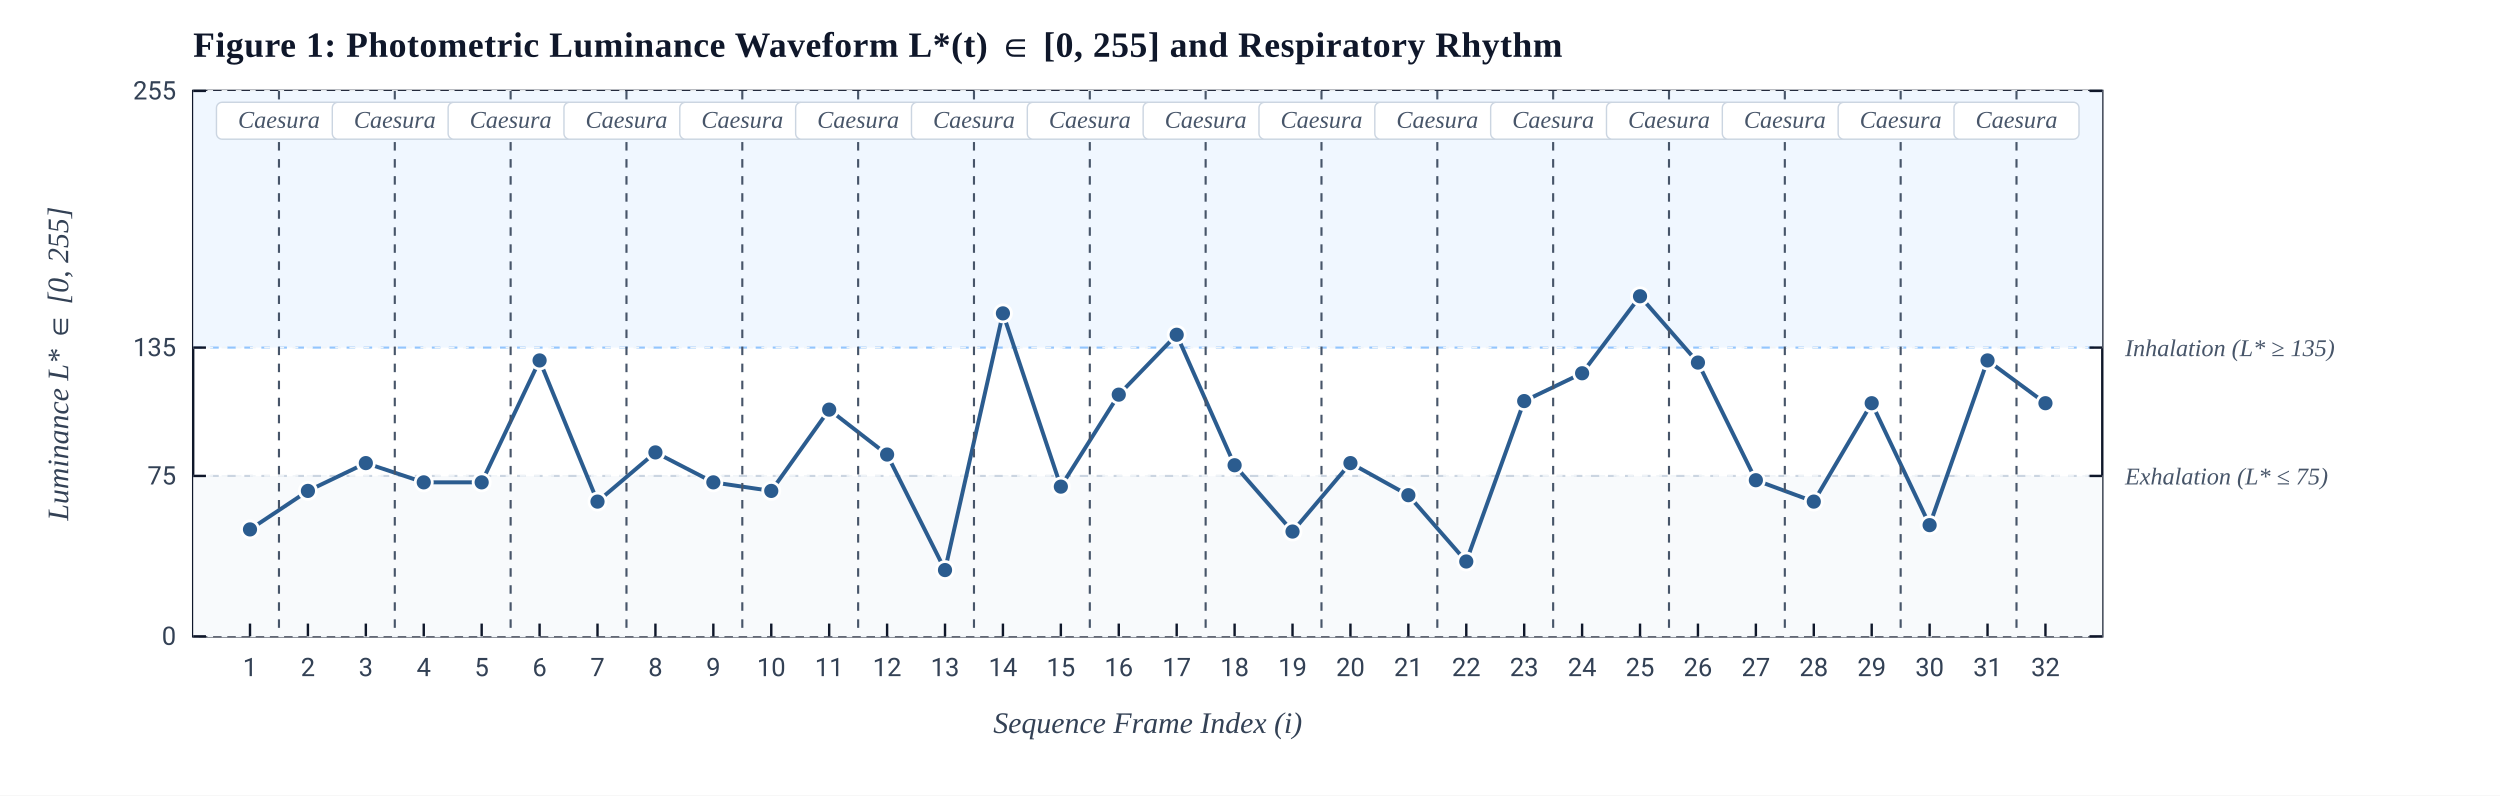
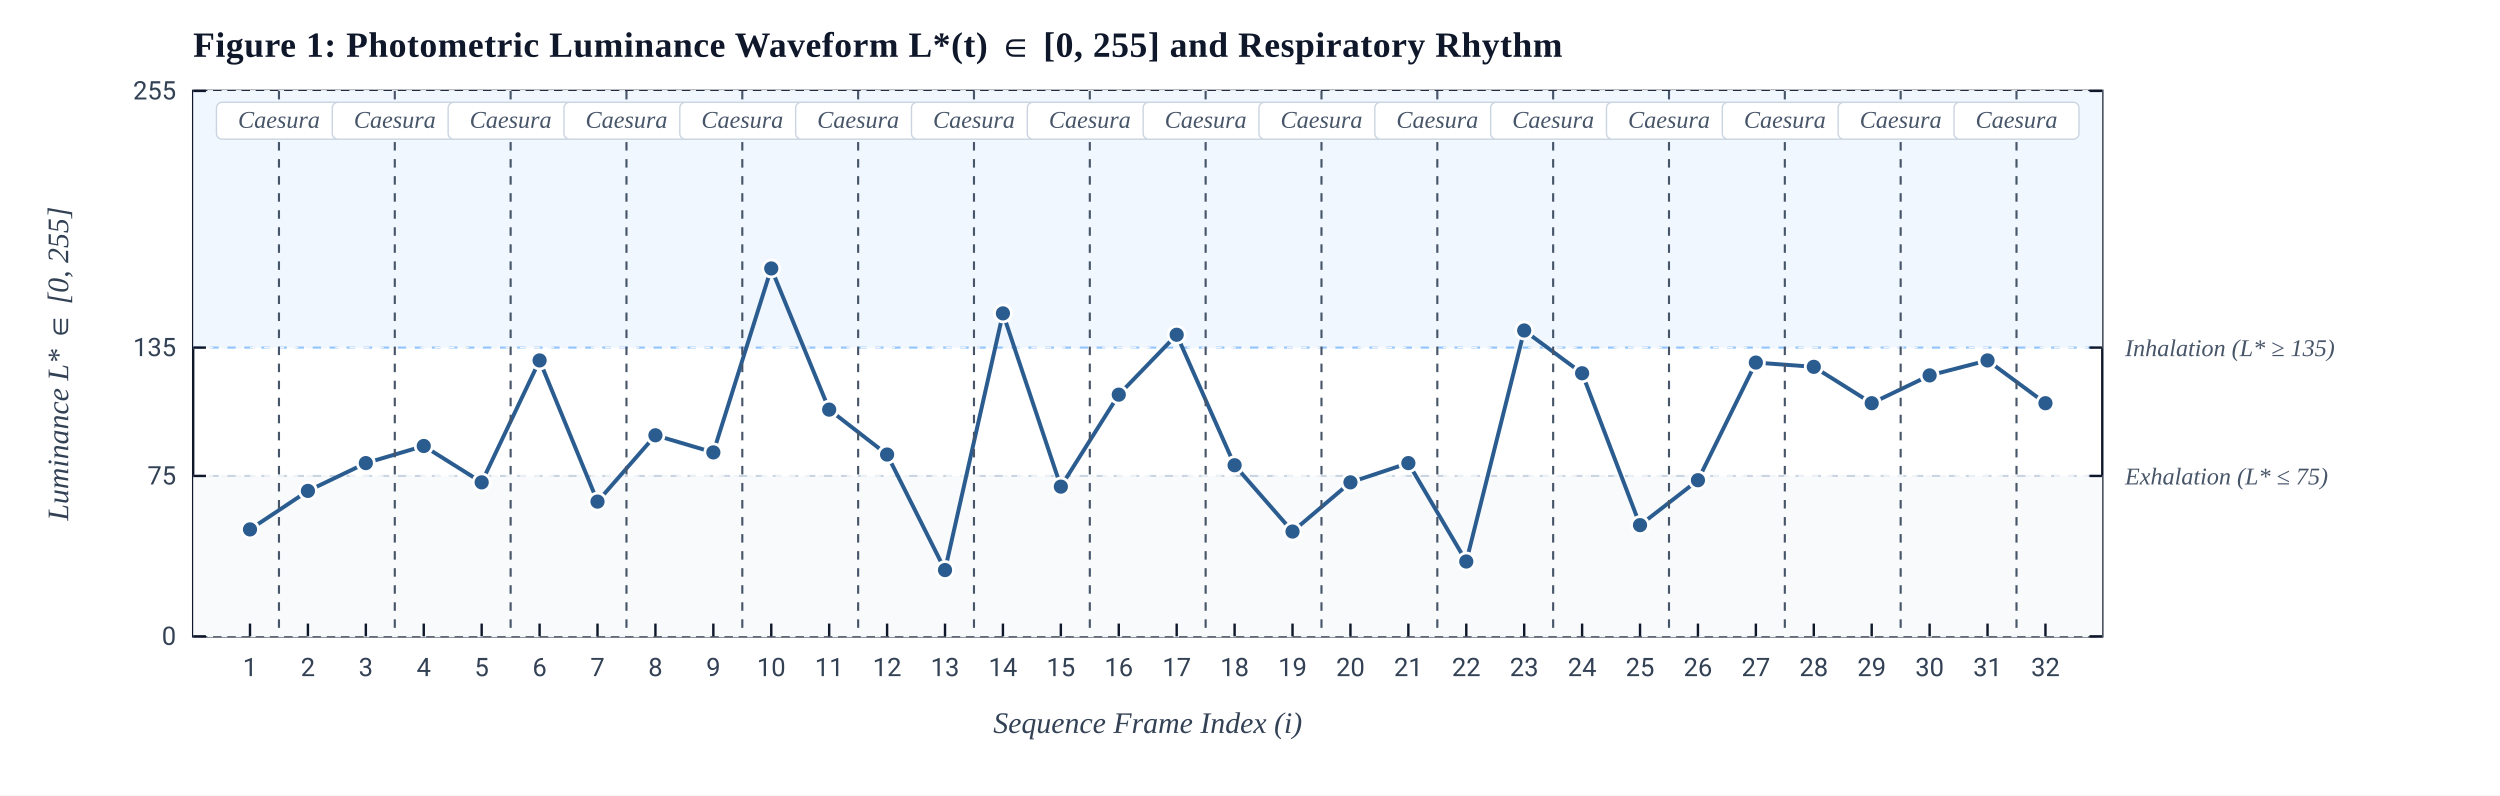
<svg xmlns="http://www.w3.org/2000/svg" viewBox="0 0 880 280" width="100%" height="100%">
  <style>
    .paper-bg { fill: #ffffff; }
    .spine-box { fill: #ffffff; stroke: #0f172a; stroke-width: 0.85; }
    .academic-grid { stroke: #f1f5f9; stroke-width: 0.6; stroke-dasharray: 2 3; }
    .tick-line { stroke: #0f172a; stroke-width: 0.85; }
    .fig-heading { fill: #0f172a; font-family: "Times New Roman", Times, "Nimbus Roman No9 L", "Liberation Serif", serif; font-size: 12.5px; font-weight: bold; letter-spacing: 0.2px; }
    .axis-title { fill: #334155; font-family: "Times New Roman", Times, "Nimbus Roman No9 L", "Liberation Serif", serif; font-size: 10.5px; font-style: italic; }
    .tick-label { fill: #334155; font-family: -apple-system, BlinkMacSystemFont, "Segoe UI", Roboto, Helvetica, Arial, sans-serif; font-size: 9px; font-variant-numeric: tabular-nums; }
    .threshold-label { fill: #475569; font-family: "Times New Roman", Times, "Nimbus Roman No9 L", "Liberation Serif", serif; font-size: 8.5px; font-style: italic; }
  </style>
  <rect width="880" height="280" class="paper-bg" />
  <text x="68" y="20" class="fig-heading">Figure 1: Photometric Luminance Waveform L*(t) ∈ [0, 255] and Respiratory Rhythm</text>
  <rect x="68" y="32" width="672" height="192" class="spine-box" />
  <rect x="68" y="32" width="672" height="90.353" fill="#f0f7ff" stroke="none" />
  <rect x="68" y="167.529" width="672" height="56.471" fill="#f8fafc" stroke="none" />
  <line x1="68" y1="122.353" x2="740" y2="122.353" stroke="#93c5fd" stroke-width="0.75" stroke-dasharray="3 3" />
  <text x="748" y="125.353" class="threshold-label" fill="#2b5c8f" text-anchor="start">Inhalation (L* ≥ 135)</text>
  <line x1="68" y1="167.529" x2="740" y2="167.529" stroke="#cbd5e1" stroke-width="0.75" stroke-dasharray="3 3" />
  <text x="748" y="170.529" class="threshold-label" fill="#475569" text-anchor="start">Exhalation (L* ≤ 75)</text>
  <text transform="translate(24, 128) rotate(-90)" class="axis-title" text-anchor="middle">Luminance L* ∈ [0, 255]</text>
  <line x1="68" y1="32" x2="740" y2="32" class="academic-grid" />
  <line x1="68" y1="32" x2="72.5" y2="32" class="tick-line" />
  <line x1="735.5" y1="32" x2="740" y2="32" class="tick-line" />
  <text x="62" y="35" class="tick-label" text-anchor="end">255</text>
  <line x1="68" y1="122.353" x2="740" y2="122.353" class="academic-grid" />
  <line x1="68" y1="122.353" x2="72.5" y2="122.353" class="tick-line" />
  <line x1="735.5" y1="122.353" x2="740" y2="122.353" class="tick-line" />
  <text x="62" y="125.353" class="tick-label" text-anchor="end">135</text>
  <line x1="68" y1="167.529" x2="740" y2="167.529" class="academic-grid" />
  <line x1="68" y1="167.529" x2="72.5" y2="167.529" class="tick-line" />
  <line x1="735.5" y1="167.529" x2="740" y2="167.529" class="tick-line" />
  <text x="62" y="170.529" class="tick-label" text-anchor="end">75</text>
  <line x1="68" y1="224" x2="740" y2="224" class="academic-grid" />
  <line x1="68" y1="224" x2="72.5" y2="224" class="tick-line" />
  <line x1="735.5" y1="224" x2="740" y2="224" class="tick-line" />
  <text x="62" y="227" class="tick-label" text-anchor="end">0</text>
-   <path d="M 88 186.353 L 108.387 172.8 L 128.774 163.012 L 149.161 169.788 L 169.548 169.788 L 189.935 126.871 L 210.323 176.565 L 230.71 159.247 L 251.097 169.788 L 271.484 172.8 L 291.871 144.188 L 312.258 160 L 332.645 200.659 L 353.032 110.306 L 373.419 171.294 L 393.806 138.918 L 414.194 117.835 L 434.581 163.765 L 454.968 187.106 L 475.355 163.012 L 495.742 174.306 L 516.129 197.647 L 536.516 141.176 L 556.903 131.388 L 577.29 104.282 L 597.677 127.624 L 618.065 169.035 L 638.452 176.565 L 658.839 141.929 L 679.226 184.847 L 699.613 126.871 L 720 141.929" fill="none" stroke="#2b5c8f" stroke-width="1.4" stroke-linejoin="round" stroke-linecap="round" />
+   <path d="M 88 186.353 L 108.387 172.8 L 128.774 163.012 L 149.161 156.988 L 169.548 169.788 L 189.935 126.871 L 210.323 176.565 L 230.71 153.224 L 251.097 159.247 L 271.484 94.494 L 291.871 144.188 L 312.258 160 L 332.645 200.659 L 353.032 110.306 L 373.419 171.294 L 393.806 138.918 L 414.194 117.835 L 434.581 163.765 L 454.968 187.106 L 475.355 169.788 L 495.742 163.012 L 516.129 197.647 L 536.516 116.329 L 556.903 131.388 L 577.29 184.847 L 597.677 169.035 L 618.065 127.624 L 638.452 129.129 L 658.839 141.929 L 679.226 132.141 L 699.613 126.871 L 720 141.929" fill="none" stroke="#2b5c8f" stroke-width="1.4" stroke-linejoin="round" stroke-linecap="round" />
  <line x1="98.194" y1="32" x2="98.194" y2="224" stroke="#475569" stroke-width="0.75" stroke-dasharray="3 3" />
  <rect x="76.194" y="36" width="44" height="13" fill="#ffffff" stroke="#cbd5e1" stroke-width="0.5" rx="2" />
  <text x="98.194" y="45" class="threshold-label" fill="#334155" text-anchor="middle">Caesura</text>
  <line x1="138.968" y1="32" x2="138.968" y2="224" stroke="#475569" stroke-width="0.75" stroke-dasharray="3 3" />
  <rect x="116.968" y="36" width="44" height="13" fill="#ffffff" stroke="#cbd5e1" stroke-width="0.5" rx="2" />
  <text x="138.968" y="45" class="threshold-label" fill="#334155" text-anchor="middle">Caesura</text>
  <line x1="179.742" y1="32" x2="179.742" y2="224" stroke="#475569" stroke-width="0.75" stroke-dasharray="3 3" />
  <rect x="157.742" y="36" width="44" height="13" fill="#ffffff" stroke="#cbd5e1" stroke-width="0.5" rx="2" />
  <text x="179.742" y="45" class="threshold-label" fill="#334155" text-anchor="middle">Caesura</text>
  <line x1="220.516" y1="32" x2="220.516" y2="224" stroke="#475569" stroke-width="0.75" stroke-dasharray="3 3" />
  <rect x="198.516" y="36" width="44" height="13" fill="#ffffff" stroke="#cbd5e1" stroke-width="0.5" rx="2" />
  <text x="220.516" y="45" class="threshold-label" fill="#334155" text-anchor="middle">Caesura</text>
  <line x1="261.29" y1="32" x2="261.29" y2="224" stroke="#475569" stroke-width="0.75" stroke-dasharray="3 3" />
  <rect x="239.29" y="36" width="44" height="13" fill="#ffffff" stroke="#cbd5e1" stroke-width="0.5" rx="2" />
  <text x="261.29" y="45" class="threshold-label" fill="#334155" text-anchor="middle">Caesura</text>
  <line x1="302.065" y1="32" x2="302.065" y2="224" stroke="#475569" stroke-width="0.75" stroke-dasharray="3 3" />
  <rect x="280.065" y="36" width="44" height="13" fill="#ffffff" stroke="#cbd5e1" stroke-width="0.5" rx="2" />
  <text x="302.065" y="45" class="threshold-label" fill="#334155" text-anchor="middle">Caesura</text>
  <line x1="342.839" y1="32" x2="342.839" y2="224" stroke="#475569" stroke-width="0.75" stroke-dasharray="3 3" />
  <rect x="320.839" y="36" width="44" height="13" fill="#ffffff" stroke="#cbd5e1" stroke-width="0.5" rx="2" />
  <text x="342.839" y="45" class="threshold-label" fill="#334155" text-anchor="middle">Caesura</text>
  <line x1="383.613" y1="32" x2="383.613" y2="224" stroke="#475569" stroke-width="0.75" stroke-dasharray="3 3" />
  <rect x="361.613" y="36" width="44" height="13" fill="#ffffff" stroke="#cbd5e1" stroke-width="0.5" rx="2" />
  <text x="383.613" y="45" class="threshold-label" fill="#334155" text-anchor="middle">Caesura</text>
  <line x1="424.387" y1="32" x2="424.387" y2="224" stroke="#475569" stroke-width="0.75" stroke-dasharray="3 3" />
  <rect x="402.387" y="36" width="44" height="13" fill="#ffffff" stroke="#cbd5e1" stroke-width="0.5" rx="2" />
  <text x="424.387" y="45" class="threshold-label" fill="#334155" text-anchor="middle">Caesura</text>
  <line x1="465.161" y1="32" x2="465.161" y2="224" stroke="#475569" stroke-width="0.75" stroke-dasharray="3 3" />
  <rect x="443.161" y="36" width="44" height="13" fill="#ffffff" stroke="#cbd5e1" stroke-width="0.5" rx="2" />
  <text x="465.161" y="45" class="threshold-label" fill="#334155" text-anchor="middle">Caesura</text>
  <line x1="505.935" y1="32" x2="505.935" y2="224" stroke="#475569" stroke-width="0.75" stroke-dasharray="3 3" />
  <rect x="483.935" y="36" width="44" height="13" fill="#ffffff" stroke="#cbd5e1" stroke-width="0.5" rx="2" />
  <text x="505.935" y="45" class="threshold-label" fill="#334155" text-anchor="middle">Caesura</text>
  <line x1="546.71" y1="32" x2="546.71" y2="224" stroke="#475569" stroke-width="0.75" stroke-dasharray="3 3" />
  <rect x="524.71" y="36" width="44" height="13" fill="#ffffff" stroke="#cbd5e1" stroke-width="0.5" rx="2" />
  <text x="546.71" y="45" class="threshold-label" fill="#334155" text-anchor="middle">Caesura</text>
  <line x1="587.484" y1="32" x2="587.484" y2="224" stroke="#475569" stroke-width="0.75" stroke-dasharray="3 3" />
  <rect x="565.484" y="36" width="44" height="13" fill="#ffffff" stroke="#cbd5e1" stroke-width="0.5" rx="2" />
  <text x="587.484" y="45" class="threshold-label" fill="#334155" text-anchor="middle">Caesura</text>
  <line x1="628.258" y1="32" x2="628.258" y2="224" stroke="#475569" stroke-width="0.75" stroke-dasharray="3 3" />
  <rect x="606.258" y="36" width="44" height="13" fill="#ffffff" stroke="#cbd5e1" stroke-width="0.5" rx="2" />
  <text x="628.258" y="45" class="threshold-label" fill="#334155" text-anchor="middle">Caesura</text>
  <line x1="669.032" y1="32" x2="669.032" y2="224" stroke="#475569" stroke-width="0.75" stroke-dasharray="3 3" />
  <rect x="647.032" y="36" width="44" height="13" fill="#ffffff" stroke="#cbd5e1" stroke-width="0.5" rx="2" />
  <text x="669.032" y="45" class="threshold-label" fill="#334155" text-anchor="middle">Caesura</text>
  <line x1="709.806" y1="32" x2="709.806" y2="224" stroke="#475569" stroke-width="0.75" stroke-dasharray="3 3" />
  <rect x="687.806" y="36" width="44" height="13" fill="#ffffff" stroke="#cbd5e1" stroke-width="0.5" rx="2" />
  <text x="709.806" y="45" class="threshold-label" fill="#334155" text-anchor="middle">Caesura</text>
  <circle cx="88" cy="186.353" r="3.0" fill="#2b5c8f" stroke="#ffffff" stroke-width="1.0" />
  <line x1="88" y1="219.5" x2="88" y2="224" class="tick-line" />
  <text x="88" y="238" class="tick-label" text-anchor="middle">1</text>
  <circle cx="108.387" cy="172.8" r="3.0" fill="#2b5c8f" stroke="#ffffff" stroke-width="1.0" />
  <line x1="108.387" y1="219.5" x2="108.387" y2="224" class="tick-line" />
  <text x="108.387" y="238" class="tick-label" text-anchor="middle">2</text>
  <circle cx="128.774" cy="163.012" r="3.0" fill="#2b5c8f" stroke="#ffffff" stroke-width="1.0" />
  <line x1="128.774" y1="219.5" x2="128.774" y2="224" class="tick-line" />
  <text x="128.774" y="238" class="tick-label" text-anchor="middle">3</text>
-   <circle cx="149.161" cy="169.788" r="3.0" fill="#2b5c8f" stroke="#ffffff" stroke-width="1.0" />
+   <circle cx="149.161" cy="156.988" r="3.0" fill="#2b5c8f" stroke="#ffffff" stroke-width="1.0" />
  <line x1="149.161" y1="219.5" x2="149.161" y2="224" class="tick-line" />
  <text x="149.161" y="238" class="tick-label" text-anchor="middle">4</text>
  <circle cx="169.548" cy="169.788" r="3.0" fill="#2b5c8f" stroke="#ffffff" stroke-width="1.0" />
  <line x1="169.548" y1="219.5" x2="169.548" y2="224" class="tick-line" />
  <text x="169.548" y="238" class="tick-label" text-anchor="middle">5</text>
  <circle cx="189.935" cy="126.871" r="3.0" fill="#2b5c8f" stroke="#ffffff" stroke-width="1.0" />
  <line x1="189.935" y1="219.5" x2="189.935" y2="224" class="tick-line" />
  <text x="189.935" y="238" class="tick-label" text-anchor="middle">6</text>
  <circle cx="210.323" cy="176.565" r="3.0" fill="#2b5c8f" stroke="#ffffff" stroke-width="1.0" />
  <line x1="210.323" y1="219.5" x2="210.323" y2="224" class="tick-line" />
  <text x="210.323" y="238" class="tick-label" text-anchor="middle">7</text>
-   <circle cx="230.71" cy="159.247" r="3.0" fill="#2b5c8f" stroke="#ffffff" stroke-width="1.0" />
+   <circle cx="230.71" cy="153.224" r="3.0" fill="#2b5c8f" stroke="#ffffff" stroke-width="1.0" />
  <line x1="230.71" y1="219.5" x2="230.71" y2="224" class="tick-line" />
  <text x="230.71" y="238" class="tick-label" text-anchor="middle">8</text>
-   <circle cx="251.097" cy="169.788" r="3.0" fill="#2b5c8f" stroke="#ffffff" stroke-width="1.0" />
+   <circle cx="251.097" cy="159.247" r="3.0" fill="#2b5c8f" stroke="#ffffff" stroke-width="1.0" />
  <line x1="251.097" y1="219.5" x2="251.097" y2="224" class="tick-line" />
  <text x="251.097" y="238" class="tick-label" text-anchor="middle">9</text>
-   <circle cx="271.484" cy="172.8" r="3.0" fill="#2b5c8f" stroke="#ffffff" stroke-width="1.0" />
+   <circle cx="271.484" cy="94.494" r="3.0" fill="#2b5c8f" stroke="#ffffff" stroke-width="1.0" />
  <line x1="271.484" y1="219.5" x2="271.484" y2="224" class="tick-line" />
  <text x="271.484" y="238" class="tick-label" text-anchor="middle">10</text>
  <circle cx="291.871" cy="144.188" r="3.0" fill="#2b5c8f" stroke="#ffffff" stroke-width="1.0" />
  <line x1="291.871" y1="219.5" x2="291.871" y2="224" class="tick-line" />
  <text x="291.871" y="238" class="tick-label" text-anchor="middle">11</text>
  <circle cx="312.258" cy="160" r="3.0" fill="#2b5c8f" stroke="#ffffff" stroke-width="1.0" />
  <line x1="312.258" y1="219.5" x2="312.258" y2="224" class="tick-line" />
  <text x="312.258" y="238" class="tick-label" text-anchor="middle">12</text>
  <circle cx="332.645" cy="200.659" r="3.0" fill="#2b5c8f" stroke="#ffffff" stroke-width="1.0" />
  <line x1="332.645" y1="219.5" x2="332.645" y2="224" class="tick-line" />
  <text x="332.645" y="238" class="tick-label" text-anchor="middle">13</text>
  <circle cx="353.032" cy="110.306" r="3.0" fill="#2b5c8f" stroke="#ffffff" stroke-width="1.0" />
  <line x1="353.032" y1="219.5" x2="353.032" y2="224" class="tick-line" />
  <text x="353.032" y="238" class="tick-label" text-anchor="middle">14</text>
  <circle cx="373.419" cy="171.294" r="3.0" fill="#2b5c8f" stroke="#ffffff" stroke-width="1.0" />
  <line x1="373.419" y1="219.5" x2="373.419" y2="224" class="tick-line" />
  <text x="373.419" y="238" class="tick-label" text-anchor="middle">15</text>
  <circle cx="393.806" cy="138.918" r="3.0" fill="#2b5c8f" stroke="#ffffff" stroke-width="1.0" />
  <line x1="393.806" y1="219.5" x2="393.806" y2="224" class="tick-line" />
  <text x="393.806" y="238" class="tick-label" text-anchor="middle">16</text>
  <circle cx="414.194" cy="117.835" r="3.0" fill="#2b5c8f" stroke="#ffffff" stroke-width="1.0" />
  <line x1="414.194" y1="219.5" x2="414.194" y2="224" class="tick-line" />
  <text x="414.194" y="238" class="tick-label" text-anchor="middle">17</text>
  <circle cx="434.581" cy="163.765" r="3.0" fill="#2b5c8f" stroke="#ffffff" stroke-width="1.0" />
  <line x1="434.581" y1="219.5" x2="434.581" y2="224" class="tick-line" />
  <text x="434.581" y="238" class="tick-label" text-anchor="middle">18</text>
  <circle cx="454.968" cy="187.106" r="3.0" fill="#2b5c8f" stroke="#ffffff" stroke-width="1.0" />
  <line x1="454.968" y1="219.5" x2="454.968" y2="224" class="tick-line" />
  <text x="454.968" y="238" class="tick-label" text-anchor="middle">19</text>
-   <circle cx="475.355" cy="163.012" r="3.0" fill="#2b5c8f" stroke="#ffffff" stroke-width="1.0" />
+   <circle cx="475.355" cy="169.788" r="3.0" fill="#2b5c8f" stroke="#ffffff" stroke-width="1.0" />
  <line x1="475.355" y1="219.5" x2="475.355" y2="224" class="tick-line" />
  <text x="475.355" y="238" class="tick-label" text-anchor="middle">20</text>
-   <circle cx="495.742" cy="174.306" r="3.0" fill="#2b5c8f" stroke="#ffffff" stroke-width="1.0" />
+   <circle cx="495.742" cy="163.012" r="3.0" fill="#2b5c8f" stroke="#ffffff" stroke-width="1.0" />
  <line x1="495.742" y1="219.5" x2="495.742" y2="224" class="tick-line" />
  <text x="495.742" y="238" class="tick-label" text-anchor="middle">21</text>
  <circle cx="516.129" cy="197.647" r="3.0" fill="#2b5c8f" stroke="#ffffff" stroke-width="1.0" />
  <line x1="516.129" y1="219.5" x2="516.129" y2="224" class="tick-line" />
  <text x="516.129" y="238" class="tick-label" text-anchor="middle">22</text>
-   <circle cx="536.516" cy="141.176" r="3.0" fill="#2b5c8f" stroke="#ffffff" stroke-width="1.0" />
+   <circle cx="536.516" cy="116.329" r="3.0" fill="#2b5c8f" stroke="#ffffff" stroke-width="1.0" />
  <line x1="536.516" y1="219.5" x2="536.516" y2="224" class="tick-line" />
  <text x="536.516" y="238" class="tick-label" text-anchor="middle">23</text>
  <circle cx="556.903" cy="131.388" r="3.0" fill="#2b5c8f" stroke="#ffffff" stroke-width="1.0" />
  <line x1="556.903" y1="219.5" x2="556.903" y2="224" class="tick-line" />
  <text x="556.903" y="238" class="tick-label" text-anchor="middle">24</text>
-   <circle cx="577.29" cy="104.282" r="3.0" fill="#2b5c8f" stroke="#ffffff" stroke-width="1.0" />
+   <circle cx="577.29" cy="184.847" r="3.0" fill="#2b5c8f" stroke="#ffffff" stroke-width="1.0" />
  <line x1="577.29" y1="219.5" x2="577.29" y2="224" class="tick-line" />
  <text x="577.29" y="238" class="tick-label" text-anchor="middle">25</text>
-   <circle cx="597.677" cy="127.624" r="3.0" fill="#2b5c8f" stroke="#ffffff" stroke-width="1.0" />
+   <circle cx="597.677" cy="169.035" r="3.0" fill="#2b5c8f" stroke="#ffffff" stroke-width="1.0" />
  <line x1="597.677" y1="219.5" x2="597.677" y2="224" class="tick-line" />
  <text x="597.677" y="238" class="tick-label" text-anchor="middle">26</text>
-   <circle cx="618.065" cy="169.035" r="3.0" fill="#2b5c8f" stroke="#ffffff" stroke-width="1.0" />
+   <circle cx="618.065" cy="127.624" r="3.0" fill="#2b5c8f" stroke="#ffffff" stroke-width="1.0" />
  <line x1="618.065" y1="219.5" x2="618.065" y2="224" class="tick-line" />
  <text x="618.065" y="238" class="tick-label" text-anchor="middle">27</text>
-   <circle cx="638.452" cy="176.565" r="3.0" fill="#2b5c8f" stroke="#ffffff" stroke-width="1.0" />
+   <circle cx="638.452" cy="129.129" r="3.0" fill="#2b5c8f" stroke="#ffffff" stroke-width="1.0" />
  <line x1="638.452" y1="219.5" x2="638.452" y2="224" class="tick-line" />
  <text x="638.452" y="238" class="tick-label" text-anchor="middle">28</text>
  <circle cx="658.839" cy="141.929" r="3.0" fill="#2b5c8f" stroke="#ffffff" stroke-width="1.0" />
  <line x1="658.839" y1="219.5" x2="658.839" y2="224" class="tick-line" />
  <text x="658.839" y="238" class="tick-label" text-anchor="middle">29</text>
-   <circle cx="679.226" cy="184.847" r="3.0" fill="#2b5c8f" stroke="#ffffff" stroke-width="1.0" />
+   <circle cx="679.226" cy="132.141" r="3.0" fill="#2b5c8f" stroke="#ffffff" stroke-width="1.0" />
  <line x1="679.226" y1="219.5" x2="679.226" y2="224" class="tick-line" />
  <text x="679.226" y="238" class="tick-label" text-anchor="middle">30</text>
  <circle cx="699.613" cy="126.871" r="3.0" fill="#2b5c8f" stroke="#ffffff" stroke-width="1.0" />
  <line x1="699.613" y1="219.5" x2="699.613" y2="224" class="tick-line" />
  <text x="699.613" y="238" class="tick-label" text-anchor="middle">31</text>
  <circle cx="720" cy="141.929" r="3.0" fill="#2b5c8f" stroke="#ffffff" stroke-width="1.0" />
  <line x1="720" y1="219.5" x2="720" y2="224" class="tick-line" />
  <text x="720" y="238" class="tick-label" text-anchor="middle">32</text>
  <text x="404" y="258" class="axis-title" text-anchor="middle">Sequence Frame Index (i)</text>
</svg>
